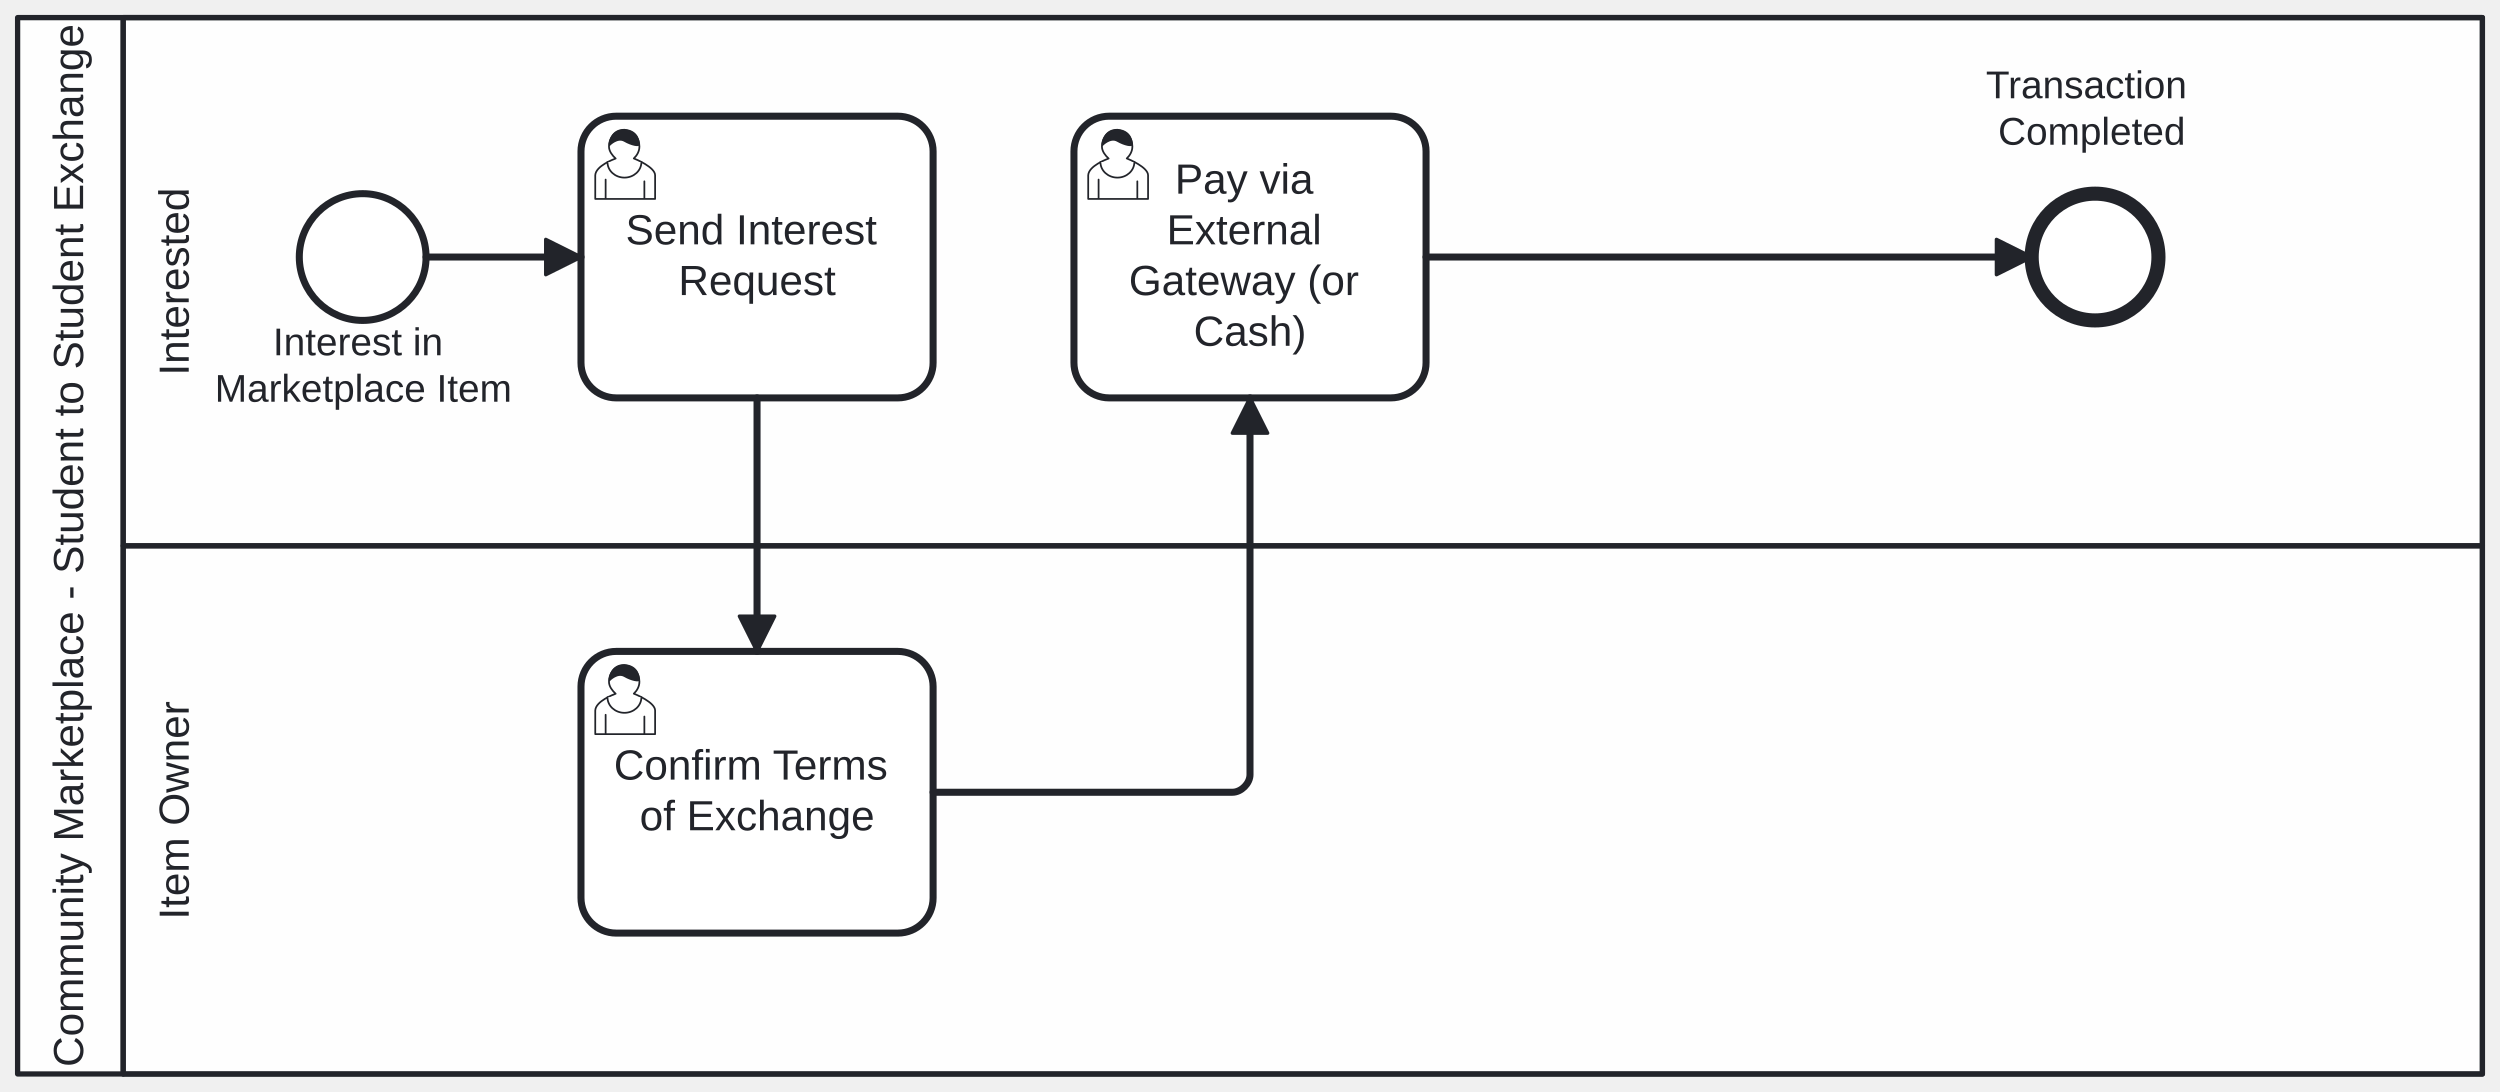
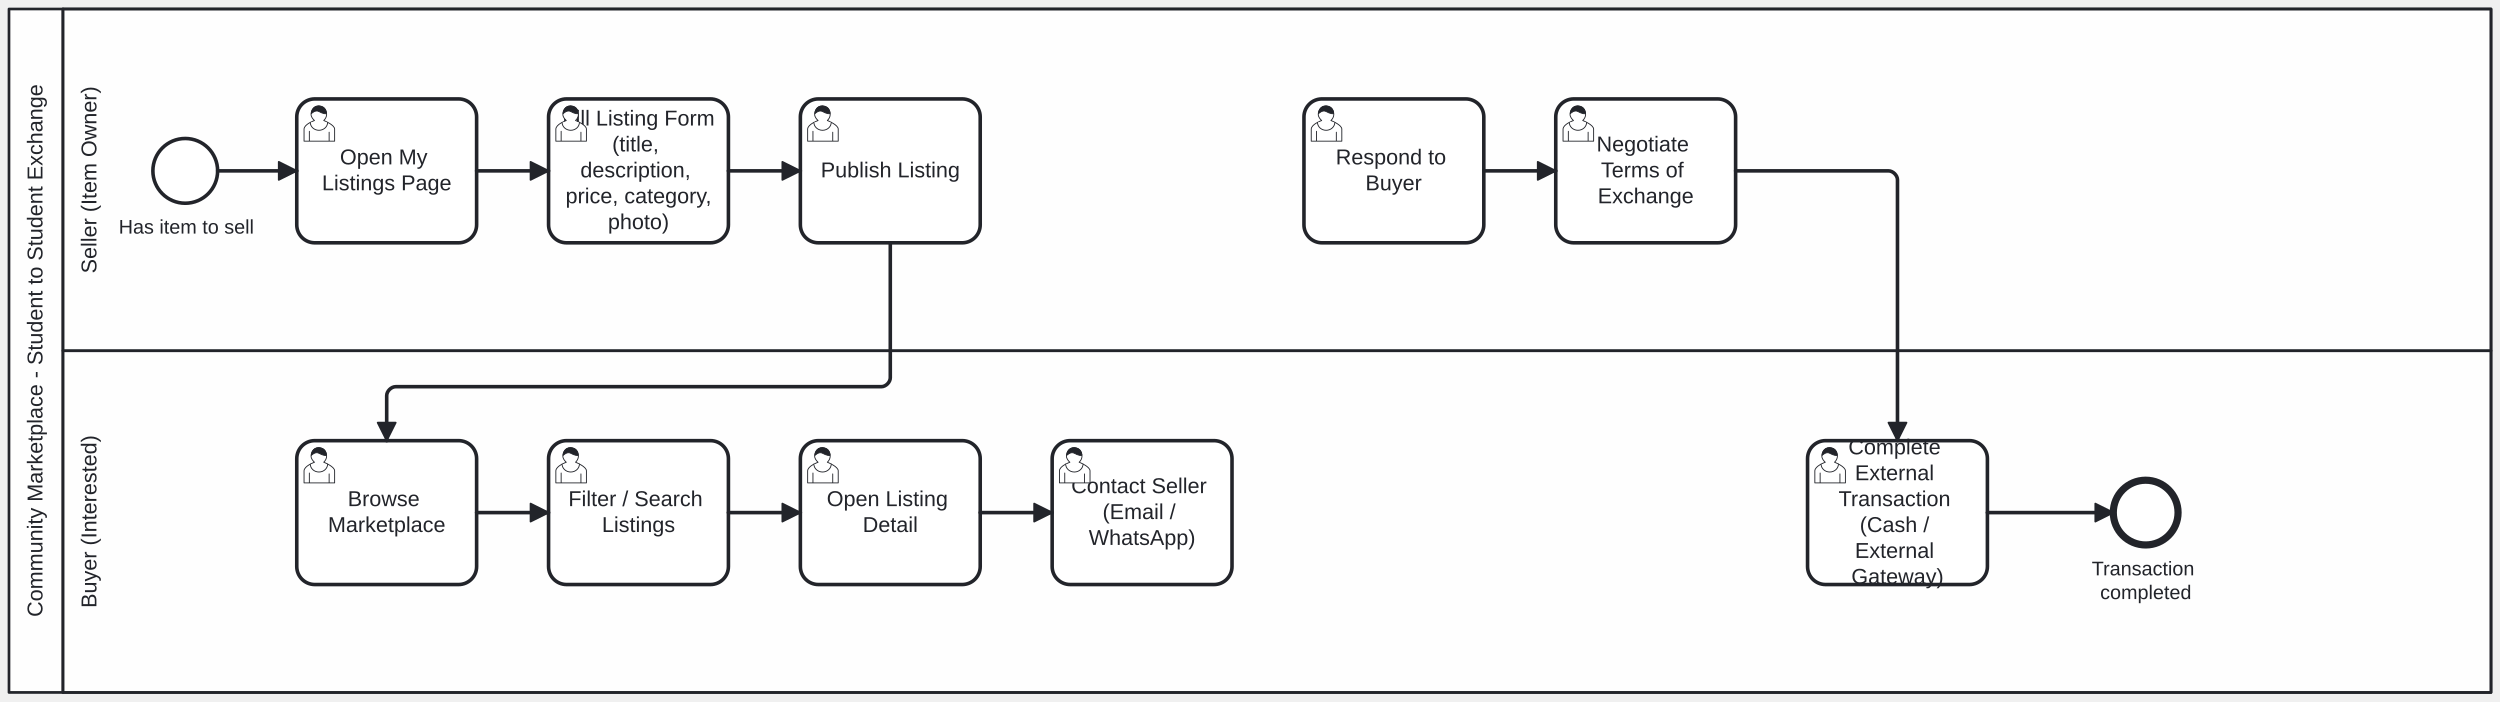
- <svg xmlns="http://www.w3.org/2000/svg" width="710" height="310" viewBox="115 75 710 310" version="1.1">
+ <svg xmlns="http://www.w3.org/2000/svg" width="1390" height="390" viewBox="115 75 1390 390" version="1.1">
  <defs>
-     <pattern id="djs-grid-pattern-224798" width="10" height="10" patternUnits="userSpaceOnUse">
+     <pattern id="djs-grid-pattern-618078" width="10" height="10" patternUnits="userSpaceOnUse">
      <circle cx="0.5" cy="0.5" r="0.5" style="fill: rgb(204, 204, 204);" />
    </pattern>
  </defs>
  <g class="djs-group">
    <g class="djs-element djs-shape" data-element-id="Participant_5" transform="matrix(1, 0, 0, 1, 120, 80)" style="display: block;">
      <g class="djs-visual">
-         <rect x="0" y="0" width="700" height="300" rx="0" ry="0" style="stroke-linecap: round; stroke-linejoin: round; stroke: rgb(34, 36, 42); stroke-width: 1.5px; fill: white; fill-opacity: 0.95;" />
-         <path style="fill: none; stroke-linecap: round; stroke-linejoin: round; stroke: rgb(34, 36, 42); stroke-width: 1.5px;" d="M30,0L30,300" />
-         <text style="font-family: Arial, sans-serif; font-size: 12px; font-weight: normal; fill: rgb(34, 36, 42);" lineHeight="1.2" class="djs-label" transform="matrix(-1.83697e-16, -1, 1, -1.83697e-16, 0, 300)">
-           <tspan x="2" y="18.6">Community Marketplace - Student to Student Exchange</tspan>
+         <rect x="0" y="0" width="1380" height="380" rx="0" ry="0" style="stroke-linecap: round; stroke-linejoin: round; stroke: rgb(34, 36, 42); stroke-width: 1.5px; fill: white; fill-opacity: 0.95;" />
+         <path style="fill: none; stroke-linecap: round; stroke-linejoin: round; stroke: rgb(34, 36, 42); stroke-width: 1.5px;" d="M30,0L30,380" />
+         <text style="font-family: Arial, sans-serif; font-size: 12px; font-weight: normal; fill: rgb(34, 36, 42);" lineHeight="1.2" class="djs-label" transform="matrix(-1.83697e-16, -1, 1, -1.83697e-16, 0, 380)">
+           <tspan x="42" y="18.6">Community Marketplace - Student to Student Exchange</tspan>
        </text>
      </g>
-       <rect style="fill: none; stroke-opacity: 0; stroke: white; stroke-width: 15px;" class="djs-hit djs-hit-no-move" x="0" y="0" width="700" height="300" />
-       <rect style="fill: none; stroke-opacity: 0; stroke: white; stroke-width: 15px;" class="djs-hit djs-hit-click-stroke" x="0" y="0" width="700" height="300" />
-       <rect style="fill: none; stroke-opacity: 0; stroke: white; stroke-width: 15px;" class="djs-hit djs-hit-all" x="0" y="0" width="30" height="300" />
-       <rect x="-5" y="-5" rx="4" width="710" height="310" style="fill: none;" class="djs-outline" />
+       <rect style="fill: none; stroke-opacity: 0; stroke: white; stroke-width: 15px;" class="djs-hit djs-hit-no-move" x="0" y="0" width="1380" height="380" />
+       <rect style="fill: none; stroke-opacity: 0; stroke: white; stroke-width: 15px;" class="djs-hit djs-hit-click-stroke" x="0" y="0" width="1380" height="380" />
+       <rect style="fill: none; stroke-opacity: 0; stroke: white; stroke-width: 15px;" class="djs-hit djs-hit-all" x="0" y="0" width="30" height="380" />
+       <rect x="-5" y="-5" rx="4" width="1390" height="390" style="fill: none;" class="djs-outline" />
    </g>
    <g class="djs-children">
      <g class="djs-group">
-         <g class="djs-element djs-shape" data-element-id="Lane_Seller" transform="matrix(1, 0, 0, 1, 150, 230)" style="display: block;">
-           <g class="djs-visual">
-             <rect x="0" y="0" width="670" height="150" rx="0" ry="0" style="stroke-linecap: round; stroke-linejoin: round; stroke: rgb(34, 36, 42); stroke-width: 1.5px; fill: white; fill-opacity: 0.25;" />
-             <text style="font-family: Arial, sans-serif; font-size: 12px; font-weight: normal; fill: rgb(34, 36, 42);" lineHeight="1.2" class="djs-label" transform="matrix(-1.83697e-16, -1, 1, -1.83697e-16, 0, 150)">
-               <tspan x="43.833" y="18.6">Item Owner</tspan>
-             </text>
-           </g>
-           <rect style="fill: none; stroke-opacity: 0; stroke: white; stroke-width: 15px;" class="djs-hit djs-hit-no-move" x="0" y="0" width="670" height="150" />
-           <rect style="fill: none; stroke-opacity: 0; stroke: white; stroke-width: 15px;" class="djs-hit djs-hit-click-stroke" x="0" y="0" width="670" height="150" />
-           <rect style="fill: none; stroke-opacity: 0; stroke: white; stroke-width: 15px;" class="djs-hit djs-hit-all" x="0" y="0" width="30" height="150" />
-           <rect x="-5" y="-5" rx="4" width="680" height="160" style="fill: none;" class="djs-outline" />
-         </g>
-       </g>
-       <g class="djs-group">
-         <g class="djs-element djs-shape" data-element-id="Lane_Buyer" transform="matrix(1, 0, 0, 1, 150, 80)" style="display: block;">
-           <g class="djs-visual">
-             <rect x="0" y="0" width="670" height="150" rx="0" ry="0" style="stroke-linecap: round; stroke-linejoin: round; stroke: rgb(34, 36, 42); stroke-width: 1.5px; fill: white; fill-opacity: 0.25;" />
-             <text style="font-family: Arial, sans-serif; font-size: 12px; font-weight: normal; fill: rgb(34, 36, 42);" lineHeight="1.2" class="djs-label" transform="matrix(-1.83697e-16, -1, 1, -1.83697e-16, 0, 150)">
-               <tspan x="48.333" y="18.6">Interested</tspan>
-             </text>
-           </g>
-           <rect style="fill: none; stroke-opacity: 0; stroke: white; stroke-width: 15px;" class="djs-hit djs-hit-no-move" x="0" y="0" width="670" height="150" />
-           <rect style="fill: none; stroke-opacity: 0; stroke: white; stroke-width: 15px;" class="djs-hit djs-hit-click-stroke" x="0" y="0" width="670" height="150" />
-           <rect style="fill: none; stroke-opacity: 0; stroke: white; stroke-width: 15px;" class="djs-hit djs-hit-all" x="0" y="0" width="30" height="150" />
-           <rect x="-5" y="-5" rx="4" width="680" height="160" style="fill: none;" class="djs-outline" />
-         </g>
-       </g>
-       <g class="djs-group">
-         <g class="djs-element djs-shape" data-element-id="Start_Marketplace" transform="matrix(1, 0, 0, 1, 200, 130)" style="display: block;">
+         <g class="djs-element djs-shape" data-element-id="Lane_Buyer" transform="matrix(1, 0, 0, 1, 150, 270)" style="display: block;">
+           <g class="djs-visual">
+             <rect x="0" y="0" width="1350" height="190" rx="0" ry="0" style="stroke-linecap: round; stroke-linejoin: round; stroke: rgb(34, 36, 42); stroke-width: 1.5px; fill: white; fill-opacity: 0.25;" />
+             <text style="font-family: Arial, sans-serif; font-size: 12px; font-weight: normal; fill: rgb(34, 36, 42);" lineHeight="1.2" class="djs-label" transform="matrix(-1.83697e-16, -1, 1, -1.83697e-16, 0, 190)">
+               <tspan x="47" y="18.6">Buyer (Interested)</tspan>
+             </text>
+           </g>
+           <rect style="fill: none; stroke-opacity: 0; stroke: white; stroke-width: 15px;" class="djs-hit djs-hit-no-move" x="0" y="0" width="1350" height="190" />
+           <rect style="fill: none; stroke-opacity: 0; stroke: white; stroke-width: 15px;" class="djs-hit djs-hit-click-stroke" x="0" y="0" width="1350" height="190" />
+           <rect style="fill: none; stroke-opacity: 0; stroke: white; stroke-width: 15px;" class="djs-hit djs-hit-all" x="0" y="0" width="30" height="190" />
+           <rect x="-5" y="-5" rx="4" width="1360" height="200" style="fill: none;" class="djs-outline" />
+         </g>
+       </g>
+       <g class="djs-group">
+         <g class="djs-element djs-shape" data-element-id="Lane_Seller" transform="matrix(1, 0, 0, 1, 150, 80)" style="display: block;">
+           <g class="djs-visual">
+             <rect x="0" y="0" width="1350" height="190" rx="0" ry="0" style="stroke-linecap: round; stroke-linejoin: round; stroke: rgb(34, 36, 42); stroke-width: 1.5px; fill: white; fill-opacity: 0.25;" />
+             <text style="font-family: Arial, sans-serif; font-size: 12px; font-weight: normal; fill: rgb(34, 36, 42);" lineHeight="1.2" class="djs-label" transform="matrix(-1.83697e-16, -1, 1, -1.83697e-16, 0, 190)">
+               <tspan x="43" y="18.6">Seller (Item Owner)</tspan>
+             </text>
+           </g>
+           <rect style="fill: none; stroke-opacity: 0; stroke: white; stroke-width: 15px;" class="djs-hit djs-hit-no-move" x="0" y="0" width="1350" height="190" />
+           <rect style="fill: none; stroke-opacity: 0; stroke: white; stroke-width: 15px;" class="djs-hit djs-hit-click-stroke" x="0" y="0" width="1350" height="190" />
+           <rect style="fill: none; stroke-opacity: 0; stroke: white; stroke-width: 15px;" class="djs-hit djs-hit-all" x="0" y="0" width="30" height="190" />
+           <rect x="-5" y="-5" rx="4" width="1360" height="200" style="fill: none;" class="djs-outline" />
+         </g>
+       </g>
+       <g class="djs-group">
+         <g class="djs-element djs-shape" data-element-id="StartEvent_HasItem" transform="matrix(1, 0, 0, 1, 200, 152)" style="display: block;">
          <g class="djs-visual">
            <circle cx="18" cy="18" r="18" style="stroke-linecap: round; stroke-linejoin: round; stroke: rgb(34, 36, 42); stroke-width: 2px; fill: white; fill-opacity: 0.95;" />
          </g>
          <rect style="fill: none; stroke-opacity: 0; stroke: white; stroke-width: 15px;" class="djs-hit djs-hit-all" x="0" y="0" width="36" height="36" />
          <circle cx="18" cy="18" r="23" style="fill: none;" class="djs-outline" />
        </g>
      </g>
      <g class="djs-group">
-         <g class="djs-element djs-shape" data-element-id="Start_Marketplace_label" transform="matrix(1, 0, 0, 1, 176, 166)" style="display: block;">
+         <g class="djs-element djs-shape" data-element-id="StartEvent_HasItem_label" transform="matrix(1, 0, 0, 1, 181, 195)" style="display: block;">
          <g class="djs-visual">
            <text style="font-family: Arial, sans-serif; font-size: 11px; font-weight: normal; fill: rgb(34, 36, 42);" lineHeight="1.2" class="djs-label">
-               <tspan x="16.508" y="9.9">Interest in </tspan>
-               <tspan x="0" y="23.1">Marketplace Item</tspan>
-             </text>
-           </g>
-           <rect style="fill: none; stroke-opacity: 0; stroke: white; stroke-width: 15px;" class="djs-hit djs-hit-all" x="0" y="0" width="85" height="27" />
-           <rect x="-5" y="-5" rx="4" width="95" height="37" style="fill: none;" class="djs-outline" />
-         </g>
-       </g>
-       <g class="djs-group">
-         <g class="djs-element djs-shape" data-element-id="Task_InitiateContact" transform="matrix(1, 0, 0, 1, 280, 108)" style="display: block;">
-           <g class="djs-visual">
-             <rect x="0" y="0" width="100" height="80" rx="10" ry="10" style="stroke-linecap: round; stroke-linejoin: round; stroke: rgb(34, 36, 42); stroke-width: 2px; fill: white; fill-opacity: 0.95;" />
-             <text style="font-family: Arial, sans-serif; font-size: 12px; font-weight: normal; fill: rgb(34, 36, 42);" lineHeight="1.2" class="djs-label">
-               <tspan x="12.667" y="36.4">Send Interest </tspan>
-               <tspan x="27.667" y="50.8">Request</tspan>
-             </text>
-             <path style="fill: white; stroke-linecap: round; stroke-linejoin: round; stroke: rgb(34, 36, 42); stroke-width: 0.5px;" d="m 15,12 c 0.909,-0.845 1.594,-2.049 1.594,-3.385 0,-2.554 -1.805,-4.622 -4.357,-4.622 -2.552,0 -4.288,2.068 -4.288,4.622 0,1.348 0.974,2.562 1.896,3.405 -0.529,0.187 -5.669,2.097 -5.794,4.756 v 6.718 h 17 v -6.718 c 0,-2.298 -5.528,-4.595 -6.051,-4.776 zm -8,6 l 0,5.5 m 11,0 l 0,-5" />
-             <path style="fill: white; stroke-linecap: round; stroke-linejoin: round; stroke: rgb(34, 36, 42); stroke-width: 0.5px;" d="m 15,12 m 2.162,1.009 c 0,2.447 -2.158,4.431 -4.821,4.431 -2.665,0 -4.822,-1.981 -4.822,-4.431 " />
-             <path style="fill: rgb(34, 36, 42); stroke-linecap: round; stroke-linejoin: round; stroke: rgb(34, 36, 42); stroke-width: 0.5px;" d="m 15,12 m -6.9,-3.80 c 0,0 2.251,-2.358 4.274,-1.177 2.024,1.181 4.221,1.537 4.124,0.965 -0.098,-0.57 -0.117,-3.791 -4.191,-4.136 -3.575,0.001 -4.208,3.367 -4.207,4.348 z" />
-           </g>
-           <rect style="fill: none; stroke-opacity: 0; stroke: white; stroke-width: 15px;" class="djs-hit djs-hit-all" x="0" y="0" width="100" height="80" />
-           <rect x="-5" y="-5" rx="14" width="110" height="90" style="fill: none;" class="djs-outline" />
-         </g>
-       </g>
-       <g class="djs-group">
-         <g class="djs-element djs-shape" data-element-id="Task_NegotiateTerms" transform="matrix(1, 0, 0, 1, 280, 260)" style="display: block;">
-           <g class="djs-visual">
-             <rect x="0" y="0" width="100" height="80" rx="10" ry="10" style="stroke-linecap: round; stroke-linejoin: round; stroke: rgb(34, 36, 42); stroke-width: 2px; fill: white; fill-opacity: 0.95;" />
-             <text style="font-family: Arial, sans-serif; font-size: 12px; font-weight: normal; fill: rgb(34, 36, 42);" lineHeight="1.2" class="djs-label">
-               <tspan x="9.333" y="36.4">Confirm Terms </tspan>
-               <tspan x="16.667" y="50.8">of Exchange</tspan>
-             </text>
-             <path style="fill: white; stroke-linecap: round; stroke-linejoin: round; stroke: rgb(34, 36, 42); stroke-width: 0.5px;" d="m 15,12 c 0.909,-0.845 1.594,-2.049 1.594,-3.385 0,-2.554 -1.805,-4.622 -4.357,-4.622 -2.552,0 -4.288,2.068 -4.288,4.622 0,1.348 0.974,2.562 1.896,3.405 -0.529,0.187 -5.669,2.097 -5.794,4.756 v 6.718 h 17 v -6.718 c 0,-2.298 -5.528,-4.595 -6.051,-4.776 zm -8,6 l 0,5.5 m 11,0 l 0,-5" />
-             <path style="fill: white; stroke-linecap: round; stroke-linejoin: round; stroke: rgb(34, 36, 42); stroke-width: 0.5px;" d="m 15,12 m 2.162,1.009 c 0,2.447 -2.158,4.431 -4.821,4.431 -2.665,0 -4.822,-1.981 -4.822,-4.431 " />
-             <path style="fill: rgb(34, 36, 42); stroke-linecap: round; stroke-linejoin: round; stroke: rgb(34, 36, 42); stroke-width: 0.5px;" d="m 15,12 m -6.9,-3.80 c 0,0 2.251,-2.358 4.274,-1.177 2.024,1.181 4.221,1.537 4.124,0.965 -0.098,-0.57 -0.117,-3.791 -4.191,-4.136 -3.575,0.001 -4.208,3.367 -4.207,4.348 z" />
-           </g>
-           <rect style="fill: none; stroke-opacity: 0; stroke: white; stroke-width: 15px;" class="djs-hit djs-hit-all" x="0" y="0" width="100" height="80" />
-           <rect x="-5" y="-5" rx="14" width="110" height="90" style="fill: none;" class="djs-outline" />
-         </g>
-       </g>
-       <g class="djs-group">
-         <g class="djs-element djs-shape" data-element-id="Task_PerformPayment" transform="matrix(1, 0, 0, 1, 420, 108)" style="display: block;">
-           <g class="djs-visual">
-             <rect x="0" y="0" width="100" height="80" rx="10" ry="10" style="stroke-linecap: round; stroke-linejoin: round; stroke: rgb(34, 36, 42); stroke-width: 2px; fill: white; fill-opacity: 0.95;" />
-             <text style="font-family: Arial, sans-serif; font-size: 12px; font-weight: normal; fill: rgb(34, 36, 42);" lineHeight="1.2" class="djs-label">
-               <tspan x="28.667" y="22">Pay via </tspan>
-               <tspan x="26.333" y="36.4">External </tspan>
-               <tspan x="15.583" y="50.8">Gateway (or </tspan>
-               <tspan x="34" y="65.2">Cash)</tspan>
-             </text>
-             <path style="fill: white; stroke-linecap: round; stroke-linejoin: round; stroke: rgb(34, 36, 42); stroke-width: 0.5px;" d="m 15,12 c 0.909,-0.845 1.594,-2.049 1.594,-3.385 0,-2.554 -1.805,-4.622 -4.357,-4.622 -2.552,0 -4.288,2.068 -4.288,4.622 0,1.348 0.974,2.562 1.896,3.405 -0.529,0.187 -5.669,2.097 -5.794,4.756 v 6.718 h 17 v -6.718 c 0,-2.298 -5.528,-4.595 -6.051,-4.776 zm -8,6 l 0,5.5 m 11,0 l 0,-5" />
-             <path style="fill: white; stroke-linecap: round; stroke-linejoin: round; stroke: rgb(34, 36, 42); stroke-width: 0.5px;" d="m 15,12 m 2.162,1.009 c 0,2.447 -2.158,4.431 -4.821,4.431 -2.665,0 -4.822,-1.981 -4.822,-4.431 " />
-             <path style="fill: rgb(34, 36, 42); stroke-linecap: round; stroke-linejoin: round; stroke: rgb(34, 36, 42); stroke-width: 0.5px;" d="m 15,12 m -6.9,-3.80 c 0,0 2.251,-2.358 4.274,-1.177 2.024,1.181 4.221,1.537 4.124,0.965 -0.098,-0.57 -0.117,-3.791 -4.191,-4.136 -3.575,0.001 -4.208,3.367 -4.207,4.348 z" />
-           </g>
-           <rect style="fill: none; stroke-opacity: 0; stroke: white; stroke-width: 15px;" class="djs-hit djs-hit-all" x="0" y="0" width="100" height="80" />
-           <rect x="-5" y="-5" rx="14" width="110" height="90" style="fill: none;" class="djs-outline" />
-         </g>
-       </g>
-       <g class="djs-group">
-         <g class="djs-element djs-shape" data-element-id="End_Success" transform="matrix(1, 0, 0, 1, 692, 130)" style="display: block;">
+               <tspan x="0" y="9.9">Has item to sell</tspan>
+             </text>
+           </g>
+           <rect style="fill: none; stroke-opacity: 0; stroke: white; stroke-width: 15px;" class="djs-hit djs-hit-all" x="0" y="0" width="76" height="14" />
+           <rect x="-5" y="-5" rx="4" width="86" height="24" style="fill: none;" class="djs-outline" />
+         </g>
+       </g>
+       <g class="djs-group">
+         <g class="djs-element djs-shape" data-element-id="Task_OpenMyListings" transform="matrix(1, 0, 0, 1, 280, 130)" style="display: block;">
+           <g class="djs-visual">
+             <rect x="0" y="0" width="100" height="80" rx="10" ry="10" style="stroke-linecap: round; stroke-linejoin: round; stroke: rgb(34, 36, 42); stroke-width: 2px; fill: white; fill-opacity: 0.95;" />
+             <text style="font-family: Arial, sans-serif; font-size: 12px; font-weight: normal; fill: rgb(34, 36, 42);" lineHeight="1.2" class="djs-label">
+               <tspan x="24" y="36.4">Open My </tspan>
+               <tspan x="14" y="50.8">Listings Page</tspan>
+             </text>
+             <path style="fill: white; stroke-linecap: round; stroke-linejoin: round; stroke: rgb(34, 36, 42); stroke-width: 0.5px;" d="m 15,12 c 0.909,-0.845 1.594,-2.049 1.594,-3.385 0,-2.554 -1.805,-4.622 -4.357,-4.622 -2.552,0 -4.288,2.068 -4.288,4.622 0,1.348 0.974,2.562 1.896,3.405 -0.529,0.187 -5.669,2.097 -5.794,4.756 v 6.718 h 17 v -6.718 c 0,-2.298 -5.528,-4.595 -6.051,-4.776 zm -8,6 l 0,5.5 m 11,0 l 0,-5" />
+             <path style="fill: white; stroke-linecap: round; stroke-linejoin: round; stroke: rgb(34, 36, 42); stroke-width: 0.5px;" d="m 15,12 m 2.162,1.009 c 0,2.447 -2.158,4.431 -4.821,4.431 -2.665,0 -4.822,-1.981 -4.822,-4.431 " />
+             <path style="fill: rgb(34, 36, 42); stroke-linecap: round; stroke-linejoin: round; stroke: rgb(34, 36, 42); stroke-width: 0.5px;" d="m 15,12 m -6.9,-3.80 c 0,0 2.251,-2.358 4.274,-1.177 2.024,1.181 4.221,1.537 4.124,0.965 -0.098,-0.57 -0.117,-3.791 -4.191,-4.136 -3.575,0.001 -4.208,3.367 -4.207,4.348 z" />
+           </g>
+           <rect style="fill: none; stroke-opacity: 0; stroke: white; stroke-width: 15px;" class="djs-hit djs-hit-all" x="0" y="0" width="100" height="80" />
+           <rect x="-5" y="-5" rx="14" width="110" height="90" style="fill: none;" class="djs-outline" />
+         </g>
+       </g>
+       <g class="djs-group">
+         <g class="djs-element djs-shape" data-element-id="Task_FillListingForm" transform="matrix(1, 0, 0, 1, 420, 130)" style="display: block;">
+           <g class="djs-visual">
+             <rect x="0" y="0" width="100" height="80" rx="10" ry="10" style="stroke-linecap: round; stroke-linejoin: round; stroke: rgb(34, 36, 42); stroke-width: 2px; fill: white; fill-opacity: 0.95;" />
+             <text style="font-family: Arial, sans-serif; font-size: 12px; font-weight: normal; fill: rgb(34, 36, 42);" lineHeight="1.2" class="djs-label">
+               <tspan x="7.667" y="14.8">Fill Listing Form</tspan>
+               <tspan x="35.333" y="29.2">(title, </tspan>
+               <tspan x="17.667" y="43.6">description, </tspan>
+               <tspan x="9.442" y="58">price, category,</tspan>
+               <tspan x="33" y="72.4">photo)</tspan>
+             </text>
+             <path style="fill: white; stroke-linecap: round; stroke-linejoin: round; stroke: rgb(34, 36, 42); stroke-width: 0.5px;" d="m 15,12 c 0.909,-0.845 1.594,-2.049 1.594,-3.385 0,-2.554 -1.805,-4.622 -4.357,-4.622 -2.552,0 -4.288,2.068 -4.288,4.622 0,1.348 0.974,2.562 1.896,3.405 -0.529,0.187 -5.669,2.097 -5.794,4.756 v 6.718 h 17 v -6.718 c 0,-2.298 -5.528,-4.595 -6.051,-4.776 zm -8,6 l 0,5.5 m 11,0 l 0,-5" />
+             <path style="fill: white; stroke-linecap: round; stroke-linejoin: round; stroke: rgb(34, 36, 42); stroke-width: 0.5px;" d="m 15,12 m 2.162,1.009 c 0,2.447 -2.158,4.431 -4.821,4.431 -2.665,0 -4.822,-1.981 -4.822,-4.431 " />
+             <path style="fill: rgb(34, 36, 42); stroke-linecap: round; stroke-linejoin: round; stroke: rgb(34, 36, 42); stroke-width: 0.5px;" d="m 15,12 m -6.9,-3.80 c 0,0 2.251,-2.358 4.274,-1.177 2.024,1.181 4.221,1.537 4.124,0.965 -0.098,-0.57 -0.117,-3.791 -4.191,-4.136 -3.575,0.001 -4.208,3.367 -4.207,4.348 z" />
+           </g>
+           <rect style="fill: none; stroke-opacity: 0; stroke: white; stroke-width: 15px;" class="djs-hit djs-hit-all" x="0" y="0" width="100" height="80" />
+           <rect x="-5" y="-5" rx="14" width="110" height="90" style="fill: none;" class="djs-outline" />
+         </g>
+       </g>
+       <g class="djs-group">
+         <g class="djs-element djs-shape" data-element-id="Task_PublishListing" transform="matrix(1, 0, 0, 1, 560, 130)" style="display: block;">
+           <g class="djs-visual">
+             <rect x="0" y="0" width="100" height="80" rx="10" ry="10" style="stroke-linecap: round; stroke-linejoin: round; stroke: rgb(34, 36, 42); stroke-width: 2px; fill: white; fill-opacity: 0.95;" />
+             <text style="font-family: Arial, sans-serif; font-size: 12px; font-weight: normal; fill: rgb(34, 36, 42);" lineHeight="1.2" class="djs-label">
+               <tspan x="11.333" y="43.6">Publish Listing</tspan>
+             </text>
+             <path style="fill: white; stroke-linecap: round; stroke-linejoin: round; stroke: rgb(34, 36, 42); stroke-width: 0.5px;" d="m 15,12 c 0.909,-0.845 1.594,-2.049 1.594,-3.385 0,-2.554 -1.805,-4.622 -4.357,-4.622 -2.552,0 -4.288,2.068 -4.288,4.622 0,1.348 0.974,2.562 1.896,3.405 -0.529,0.187 -5.669,2.097 -5.794,4.756 v 6.718 h 17 v -6.718 c 0,-2.298 -5.528,-4.595 -6.051,-4.776 zm -8,6 l 0,5.5 m 11,0 l 0,-5" />
+             <path style="fill: white; stroke-linecap: round; stroke-linejoin: round; stroke: rgb(34, 36, 42); stroke-width: 0.5px;" d="m 15,12 m 2.162,1.009 c 0,2.447 -2.158,4.431 -4.821,4.431 -2.665,0 -4.822,-1.981 -4.822,-4.431 " />
+             <path style="fill: rgb(34, 36, 42); stroke-linecap: round; stroke-linejoin: round; stroke: rgb(34, 36, 42); stroke-width: 0.5px;" d="m 15,12 m -6.9,-3.80 c 0,0 2.251,-2.358 4.274,-1.177 2.024,1.181 4.221,1.537 4.124,0.965 -0.098,-0.57 -0.117,-3.791 -4.191,-4.136 -3.575,0.001 -4.208,3.367 -4.207,4.348 z" />
+           </g>
+           <rect style="fill: none; stroke-opacity: 0; stroke: white; stroke-width: 15px;" class="djs-hit djs-hit-all" x="0" y="0" width="100" height="80" />
+           <rect x="-5" y="-5" rx="14" width="110" height="90" style="fill: none;" class="djs-outline" />
+         </g>
+       </g>
+       <g class="djs-group">
+         <g class="djs-element djs-shape" data-element-id="Task_BrowseMarketplace" transform="matrix(1, 0, 0, 1, 280, 320)" style="display: block;">
+           <g class="djs-visual">
+             <rect x="0" y="0" width="100" height="80" rx="10" ry="10" style="stroke-linecap: round; stroke-linejoin: round; stroke: rgb(34, 36, 42); stroke-width: 2px; fill: white; fill-opacity: 0.95;" />
+             <text style="font-family: Arial, sans-serif; font-size: 12px; font-weight: normal; fill: rgb(34, 36, 42);" lineHeight="1.2" class="djs-label">
+               <tspan x="28.333" y="36.4">Browse </tspan>
+               <tspan x="17.333" y="50.8">Marketplace</tspan>
+             </text>
+             <path style="fill: white; stroke-linecap: round; stroke-linejoin: round; stroke: rgb(34, 36, 42); stroke-width: 0.5px;" d="m 15,12 c 0.909,-0.845 1.594,-2.049 1.594,-3.385 0,-2.554 -1.805,-4.622 -4.357,-4.622 -2.552,0 -4.288,2.068 -4.288,4.622 0,1.348 0.974,2.562 1.896,3.405 -0.529,0.187 -5.669,2.097 -5.794,4.756 v 6.718 h 17 v -6.718 c 0,-2.298 -5.528,-4.595 -6.051,-4.776 zm -8,6 l 0,5.5 m 11,0 l 0,-5" />
+             <path style="fill: white; stroke-linecap: round; stroke-linejoin: round; stroke: rgb(34, 36, 42); stroke-width: 0.5px;" d="m 15,12 m 2.162,1.009 c 0,2.447 -2.158,4.431 -4.821,4.431 -2.665,0 -4.822,-1.981 -4.822,-4.431 " />
+             <path style="fill: rgb(34, 36, 42); stroke-linecap: round; stroke-linejoin: round; stroke: rgb(34, 36, 42); stroke-width: 0.5px;" d="m 15,12 m -6.9,-3.80 c 0,0 2.251,-2.358 4.274,-1.177 2.024,1.181 4.221,1.537 4.124,0.965 -0.098,-0.57 -0.117,-3.791 -4.191,-4.136 -3.575,0.001 -4.208,3.367 -4.207,4.348 z" />
+           </g>
+           <rect style="fill: none; stroke-opacity: 0; stroke: white; stroke-width: 15px;" class="djs-hit djs-hit-all" x="0" y="0" width="100" height="80" />
+           <rect x="-5" y="-5" rx="14" width="110" height="90" style="fill: none;" class="djs-outline" />
+         </g>
+       </g>
+       <g class="djs-group">
+         <g class="djs-element djs-shape" data-element-id="Task_FilterListings" transform="matrix(1, 0, 0, 1, 420, 320)" style="display: block;">
+           <g class="djs-visual">
+             <rect x="0" y="0" width="100" height="80" rx="10" ry="10" style="stroke-linecap: round; stroke-linejoin: round; stroke: rgb(34, 36, 42); stroke-width: 2px; fill: white; fill-opacity: 0.95;" />
+             <text style="font-family: Arial, sans-serif; font-size: 12px; font-weight: normal; fill: rgb(34, 36, 42);" lineHeight="1.2" class="djs-label">
+               <tspan x="11" y="36.4">Filter / Search </tspan>
+               <tspan x="29.667" y="50.8">Listings</tspan>
+             </text>
+             <path style="fill: white; stroke-linecap: round; stroke-linejoin: round; stroke: rgb(34, 36, 42); stroke-width: 0.5px;" d="m 15,12 c 0.909,-0.845 1.594,-2.049 1.594,-3.385 0,-2.554 -1.805,-4.622 -4.357,-4.622 -2.552,0 -4.288,2.068 -4.288,4.622 0,1.348 0.974,2.562 1.896,3.405 -0.529,0.187 -5.669,2.097 -5.794,4.756 v 6.718 h 17 v -6.718 c 0,-2.298 -5.528,-4.595 -6.051,-4.776 zm -8,6 l 0,5.5 m 11,0 l 0,-5" />
+             <path style="fill: white; stroke-linecap: round; stroke-linejoin: round; stroke: rgb(34, 36, 42); stroke-width: 0.5px;" d="m 15,12 m 2.162,1.009 c 0,2.447 -2.158,4.431 -4.821,4.431 -2.665,0 -4.822,-1.981 -4.822,-4.431 " />
+             <path style="fill: rgb(34, 36, 42); stroke-linecap: round; stroke-linejoin: round; stroke: rgb(34, 36, 42); stroke-width: 0.5px;" d="m 15,12 m -6.9,-3.80 c 0,0 2.251,-2.358 4.274,-1.177 2.024,1.181 4.221,1.537 4.124,0.965 -0.098,-0.57 -0.117,-3.791 -4.191,-4.136 -3.575,0.001 -4.208,3.367 -4.207,4.348 z" />
+           </g>
+           <rect style="fill: none; stroke-opacity: 0; stroke: white; stroke-width: 15px;" class="djs-hit djs-hit-all" x="0" y="0" width="100" height="80" />
+           <rect x="-5" y="-5" rx="14" width="110" height="90" style="fill: none;" class="djs-outline" />
+         </g>
+       </g>
+       <g class="djs-group">
+         <g class="djs-element djs-shape" data-element-id="Task_OpenListingDetail" transform="matrix(1, 0, 0, 1, 560, 320)" style="display: block;">
+           <g class="djs-visual">
+             <rect x="0" y="0" width="100" height="80" rx="10" ry="10" style="stroke-linecap: round; stroke-linejoin: round; stroke: rgb(34, 36, 42); stroke-width: 2px; fill: white; fill-opacity: 0.95;" />
+             <text style="font-family: Arial, sans-serif; font-size: 12px; font-weight: normal; fill: rgb(34, 36, 42);" lineHeight="1.2" class="djs-label">
+               <tspan x="14.667" y="36.4">Open Listing </tspan>
+               <tspan x="34.667" y="50.8">Detail</tspan>
+             </text>
+             <path style="fill: white; stroke-linecap: round; stroke-linejoin: round; stroke: rgb(34, 36, 42); stroke-width: 0.5px;" d="m 15,12 c 0.909,-0.845 1.594,-2.049 1.594,-3.385 0,-2.554 -1.805,-4.622 -4.357,-4.622 -2.552,0 -4.288,2.068 -4.288,4.622 0,1.348 0.974,2.562 1.896,3.405 -0.529,0.187 -5.669,2.097 -5.794,4.756 v 6.718 h 17 v -6.718 c 0,-2.298 -5.528,-4.595 -6.051,-4.776 zm -8,6 l 0,5.5 m 11,0 l 0,-5" />
+             <path style="fill: white; stroke-linecap: round; stroke-linejoin: round; stroke: rgb(34, 36, 42); stroke-width: 0.5px;" d="m 15,12 m 2.162,1.009 c 0,2.447 -2.158,4.431 -4.821,4.431 -2.665,0 -4.822,-1.981 -4.822,-4.431 " />
+             <path style="fill: rgb(34, 36, 42); stroke-linecap: round; stroke-linejoin: round; stroke: rgb(34, 36, 42); stroke-width: 0.5px;" d="m 15,12 m -6.9,-3.80 c 0,0 2.251,-2.358 4.274,-1.177 2.024,1.181 4.221,1.537 4.124,0.965 -0.098,-0.57 -0.117,-3.791 -4.191,-4.136 -3.575,0.001 -4.208,3.367 -4.207,4.348 z" />
+           </g>
+           <rect style="fill: none; stroke-opacity: 0; stroke: white; stroke-width: 15px;" class="djs-hit djs-hit-all" x="0" y="0" width="100" height="80" />
+           <rect x="-5" y="-5" rx="14" width="110" height="90" style="fill: none;" class="djs-outline" />
+         </g>
+       </g>
+       <g class="djs-group">
+         <g class="djs-element djs-shape" data-element-id="Task_ContactSeller" transform="matrix(1, 0, 0, 1, 700, 320)" style="display: block;">
+           <g class="djs-visual">
+             <rect x="0" y="0" width="100" height="80" rx="10" ry="10" style="stroke-linecap: round; stroke-linejoin: round; stroke: rgb(34, 36, 42); stroke-width: 2px; fill: white; fill-opacity: 0.95;" />
+             <text style="font-family: Arial, sans-serif; font-size: 12px; font-weight: normal; fill: rgb(34, 36, 42);" lineHeight="1.2" class="djs-label">
+               <tspan x="10.583" y="29.2">Contact Seller </tspan>
+               <tspan x="27.992" y="43.6">(Email / </tspan>
+               <tspan x="20.333" y="58">WhatsApp)</tspan>
+             </text>
+             <path style="fill: white; stroke-linecap: round; stroke-linejoin: round; stroke: rgb(34, 36, 42); stroke-width: 0.5px;" d="m 15,12 c 0.909,-0.845 1.594,-2.049 1.594,-3.385 0,-2.554 -1.805,-4.622 -4.357,-4.622 -2.552,0 -4.288,2.068 -4.288,4.622 0,1.348 0.974,2.562 1.896,3.405 -0.529,0.187 -5.669,2.097 -5.794,4.756 v 6.718 h 17 v -6.718 c 0,-2.298 -5.528,-4.595 -6.051,-4.776 zm -8,6 l 0,5.5 m 11,0 l 0,-5" />
+             <path style="fill: white; stroke-linecap: round; stroke-linejoin: round; stroke: rgb(34, 36, 42); stroke-width: 0.5px;" d="m 15,12 m 2.162,1.009 c 0,2.447 -2.158,4.431 -4.821,4.431 -2.665,0 -4.822,-1.981 -4.822,-4.431 " />
+             <path style="fill: rgb(34, 36, 42); stroke-linecap: round; stroke-linejoin: round; stroke: rgb(34, 36, 42); stroke-width: 0.5px;" d="m 15,12 m -6.9,-3.80 c 0,0 2.251,-2.358 4.274,-1.177 2.024,1.181 4.221,1.537 4.124,0.965 -0.098,-0.57 -0.117,-3.791 -4.191,-4.136 -3.575,0.001 -4.208,3.367 -4.207,4.348 z" />
+           </g>
+           <rect style="fill: none; stroke-opacity: 0; stroke: white; stroke-width: 15px;" class="djs-hit djs-hit-all" x="0" y="0" width="100" height="80" />
+           <rect x="-5" y="-5" rx="14" width="110" height="90" style="fill: none;" class="djs-outline" />
+         </g>
+       </g>
+       <g class="djs-group">
+         <g class="djs-element djs-shape" data-element-id="Task_RespondToBuyer" transform="matrix(1, 0, 0, 1, 840, 130)" style="display: block;">
+           <g class="djs-visual">
+             <rect x="0" y="0" width="100" height="80" rx="10" ry="10" style="stroke-linecap: round; stroke-linejoin: round; stroke: rgb(34, 36, 42); stroke-width: 2px; fill: white; fill-opacity: 0.95;" />
+             <text style="font-family: Arial, sans-serif; font-size: 12px; font-weight: normal; fill: rgb(34, 36, 42);" lineHeight="1.2" class="djs-label">
+               <tspan x="17.667" y="36.4">Respond to </tspan>
+               <tspan x="34.167" y="50.8">Buyer</tspan>
+             </text>
+             <path style="fill: white; stroke-linecap: round; stroke-linejoin: round; stroke: rgb(34, 36, 42); stroke-width: 0.5px;" d="m 15,12 c 0.909,-0.845 1.594,-2.049 1.594,-3.385 0,-2.554 -1.805,-4.622 -4.357,-4.622 -2.552,0 -4.288,2.068 -4.288,4.622 0,1.348 0.974,2.562 1.896,3.405 -0.529,0.187 -5.669,2.097 -5.794,4.756 v 6.718 h 17 v -6.718 c 0,-2.298 -5.528,-4.595 -6.051,-4.776 zm -8,6 l 0,5.5 m 11,0 l 0,-5" />
+             <path style="fill: white; stroke-linecap: round; stroke-linejoin: round; stroke: rgb(34, 36, 42); stroke-width: 0.5px;" d="m 15,12 m 2.162,1.009 c 0,2.447 -2.158,4.431 -4.821,4.431 -2.665,0 -4.822,-1.981 -4.822,-4.431 " />
+             <path style="fill: rgb(34, 36, 42); stroke-linecap: round; stroke-linejoin: round; stroke: rgb(34, 36, 42); stroke-width: 0.5px;" d="m 15,12 m -6.9,-3.80 c 0,0 2.251,-2.358 4.274,-1.177 2.024,1.181 4.221,1.537 4.124,0.965 -0.098,-0.57 -0.117,-3.791 -4.191,-4.136 -3.575,0.001 -4.208,3.367 -4.207,4.348 z" />
+           </g>
+           <rect style="fill: none; stroke-opacity: 0; stroke: white; stroke-width: 15px;" class="djs-hit djs-hit-all" x="0" y="0" width="100" height="80" />
+           <rect x="-5" y="-5" rx="14" width="110" height="90" style="fill: none;" class="djs-outline" />
+         </g>
+       </g>
+       <g class="djs-group">
+         <g class="djs-element djs-shape" data-element-id="Task_NegotiateTerms" transform="matrix(1, 0, 0, 1, 980, 130)" style="display: block;">
+           <g class="djs-visual">
+             <rect x="0" y="0" width="100" height="80" rx="10" ry="10" style="stroke-linecap: round; stroke-linejoin: round; stroke: rgb(34, 36, 42); stroke-width: 2px; fill: white; fill-opacity: 0.95;" />
+             <text style="font-family: Arial, sans-serif; font-size: 12px; font-weight: normal; fill: rgb(34, 36, 42);" lineHeight="1.2" class="djs-label">
+               <tspan x="22.667" y="29.2">Negotiate </tspan>
+               <tspan x="25.125" y="43.6">Terms of </tspan>
+               <tspan x="23.333" y="58">Exchange</tspan>
+             </text>
+             <path style="fill: white; stroke-linecap: round; stroke-linejoin: round; stroke: rgb(34, 36, 42); stroke-width: 0.5px;" d="m 15,12 c 0.909,-0.845 1.594,-2.049 1.594,-3.385 0,-2.554 -1.805,-4.622 -4.357,-4.622 -2.552,0 -4.288,2.068 -4.288,4.622 0,1.348 0.974,2.562 1.896,3.405 -0.529,0.187 -5.669,2.097 -5.794,4.756 v 6.718 h 17 v -6.718 c 0,-2.298 -5.528,-4.595 -6.051,-4.776 zm -8,6 l 0,5.5 m 11,0 l 0,-5" />
+             <path style="fill: white; stroke-linecap: round; stroke-linejoin: round; stroke: rgb(34, 36, 42); stroke-width: 0.5px;" d="m 15,12 m 2.162,1.009 c 0,2.447 -2.158,4.431 -4.821,4.431 -2.665,0 -4.822,-1.981 -4.822,-4.431 " />
+             <path style="fill: rgb(34, 36, 42); stroke-linecap: round; stroke-linejoin: round; stroke: rgb(34, 36, 42); stroke-width: 0.5px;" d="m 15,12 m -6.9,-3.80 c 0,0 2.251,-2.358 4.274,-1.177 2.024,1.181 4.221,1.537 4.124,0.965 -0.098,-0.57 -0.117,-3.791 -4.191,-4.136 -3.575,0.001 -4.208,3.367 -4.207,4.348 z" />
+           </g>
+           <rect style="fill: none; stroke-opacity: 0; stroke: white; stroke-width: 15px;" class="djs-hit djs-hit-all" x="0" y="0" width="100" height="80" />
+           <rect x="-5" y="-5" rx="14" width="110" height="90" style="fill: none;" class="djs-outline" />
+         </g>
+       </g>
+       <g class="djs-group">
+         <g class="djs-element djs-shape" data-element-id="Task_CompleteTransaction" transform="matrix(1, 0, 0, 1, 1120, 320)" style="display: block;">
+           <g class="djs-visual">
+             <rect x="0" y="0" width="100" height="80" rx="10" ry="10" style="stroke-linecap: round; stroke-linejoin: round; stroke: rgb(34, 36, 42); stroke-width: 2px; fill: white; fill-opacity: 0.95;" />
+             <text style="font-family: Arial, sans-serif; font-size: 12px; font-weight: normal; fill: rgb(34, 36, 42);" lineHeight="1.2" class="djs-label">
+               <tspan x="22.667" y="7.6">Complete </tspan>
+               <tspan x="26.333" y="22">External </tspan>
+               <tspan x="17.225" y="36.4">Transaction </tspan>
+               <tspan x="28.992" y="50.8">(Cash / </tspan>
+               <tspan x="26.333" y="65.2">External </tspan>
+               <tspan x="24.333" y="79.6">Gateway)</tspan>
+             </text>
+             <path style="fill: white; stroke-linecap: round; stroke-linejoin: round; stroke: rgb(34, 36, 42); stroke-width: 0.5px;" d="m 15,12 c 0.909,-0.845 1.594,-2.049 1.594,-3.385 0,-2.554 -1.805,-4.622 -4.357,-4.622 -2.552,0 -4.288,2.068 -4.288,4.622 0,1.348 0.974,2.562 1.896,3.405 -0.529,0.187 -5.669,2.097 -5.794,4.756 v 6.718 h 17 v -6.718 c 0,-2.298 -5.528,-4.595 -6.051,-4.776 zm -8,6 l 0,5.5 m 11,0 l 0,-5" />
+             <path style="fill: white; stroke-linecap: round; stroke-linejoin: round; stroke: rgb(34, 36, 42); stroke-width: 0.5px;" d="m 15,12 m 2.162,1.009 c 0,2.447 -2.158,4.431 -4.821,4.431 -2.665,0 -4.822,-1.981 -4.822,-4.431 " />
+             <path style="fill: rgb(34, 36, 42); stroke-linecap: round; stroke-linejoin: round; stroke: rgb(34, 36, 42); stroke-width: 0.5px;" d="m 15,12 m -6.9,-3.80 c 0,0 2.251,-2.358 4.274,-1.177 2.024,1.181 4.221,1.537 4.124,0.965 -0.098,-0.57 -0.117,-3.791 -4.191,-4.136 -3.575,0.001 -4.208,3.367 -4.207,4.348 z" />
+           </g>
+           <rect style="fill: none; stroke-opacity: 0; stroke: white; stroke-width: 15px;" class="djs-hit djs-hit-all" x="0" y="0" width="100" height="80" />
+           <rect x="-5" y="-5" rx="14" width="110" height="90" style="fill: none;" class="djs-outline" />
+         </g>
+       </g>
+       <g class="djs-group">
+         <g class="djs-element djs-shape" data-element-id="EndEvent_Transaction" transform="matrix(1, 0, 0, 1, 1290, 342)" style="display: block;">
          <g class="djs-visual">
            <circle cx="18" cy="18" r="18" style="stroke-linecap: round; stroke-linejoin: round; stroke: rgb(34, 36, 42); stroke-width: 4px; fill: white; fill-opacity: 0.95;" />
          </g>
          <rect style="fill: none; stroke-opacity: 0; stroke: white; stroke-width: 15px;" class="djs-hit djs-hit-all" x="0" y="0" width="36" height="36" />
          <circle cx="18" cy="18" r="24" style="fill: none;" class="djs-outline" />
        </g>
      </g>
      <g class="djs-group">
-         <g class="djs-element djs-shape" data-element-id="End_Success_label" transform="matrix(1, 0, 0, 1, 679, 93)" style="display: block;">
+         <g class="djs-element djs-shape" data-element-id="EndEvent_Transaction_label" transform="matrix(1, 0, 0, 1, 1278, 385)" style="display: block;">
          <g class="djs-visual">
            <text style="font-family: Arial, sans-serif; font-size: 11px; font-weight: normal; fill: rgb(34, 36, 42);" lineHeight="1.2" class="djs-label">
              <tspan x="0" y="9.9">Transaction </tspan>
-               <tspan x="3.458" y="23.1">Completed</tspan>
+               <tspan x="4.683" y="23.1">completed</tspan>
            </text>
          </g>
          <rect style="fill: none; stroke-opacity: 0; stroke: white; stroke-width: 15px;" class="djs-hit djs-hit-all" x="0" y="0" width="61" height="27" />
          <rect x="-5" y="-5" rx="4" width="71" height="37" style="fill: none;" class="djs-outline" />
        </g>
      </g>
      <g class="djs-group">
        <g class="djs-element djs-connection" data-element-id="Flow_M1" style="display: block;">
          <g class="djs-visual">
            <defs>
-               <marker id="marker-1ktzi8vhd1e15wbt0nshpwg4i" viewBox="0 0 20 20" refX="11" refY="10" markerWidth="10" markerHeight="10" orient="auto">
-                 <path d="M 1 5 L 11 10 L 1 15 Z" style="stroke-linecap: round; stroke-linejoin: round; stroke: rgb(34, 36, 42); stroke-width: 1px; fill: rgb(34, 36, 42);" />
-               </marker>
-             </defs>
-             <path style="fill: none; stroke-linecap: round; stroke-linejoin: round; stroke: rgb(34, 36, 42); stroke-width: 2px; marker-end: url('#marker-1ktzi8vhd1e15wbt0nshpwg4i');" data-corner-radius="5" d="M236,148L280,148" />
-           </g>
-           <path d="M236,148L280,148" style="fill: none; stroke-opacity: 0; stroke: white; stroke-width: 15px;" class="djs-hit djs-hit-stroke" />
-           <rect x="231" y="143" rx="4" width="54" height="10" style="fill: none;" class="djs-outline" />
+               <marker id="marker-04qel9fxqj8id9jwgt6qv22ad" viewBox="0 0 20 20" refX="11" refY="10" markerWidth="10" markerHeight="10" orient="auto">
+                 <path d="M 1 5 L 11 10 L 1 15 Z" style="stroke-linecap: round; stroke-linejoin: round; stroke: rgb(34, 36, 42); stroke-width: 1px; fill: rgb(34, 36, 42);" />
+               </marker>
+             </defs>
+             <path style="fill: none; stroke-linecap: round; stroke-linejoin: round; stroke: rgb(34, 36, 42); stroke-width: 2px; marker-end: url('#marker-04qel9fxqj8id9jwgt6qv22ad');" data-corner-radius="5" d="M236,170L280,170" />
+           </g>
+           <path d="M236,170L280,170" style="fill: none; stroke-opacity: 0; stroke: white; stroke-width: 15px;" class="djs-hit djs-hit-stroke" />
+           <rect x="231" y="165" rx="4" width="54" height="10" style="fill: none;" class="djs-outline" />
        </g>
      </g>
      <g class="djs-group">
        <g class="djs-element djs-connection" data-element-id="Flow_M2" style="display: block;">
          <g class="djs-visual">
            <defs>
-               <marker id="marker-dg8kgtxwa2p69bhuw5aspawvl" viewBox="0 0 20 20" refX="11" refY="10" markerWidth="10" markerHeight="10" orient="auto">
-                 <path d="M 1 5 L 11 10 L 1 15 Z" style="stroke-linecap: round; stroke-linejoin: round; stroke: rgb(34, 36, 42); stroke-width: 1px; fill: rgb(34, 36, 42);" />
-               </marker>
-             </defs>
-             <path style="fill: none; stroke-linecap: round; stroke-linejoin: round; stroke: rgb(34, 36, 42); stroke-width: 2px; marker-end: url('#marker-dg8kgtxwa2p69bhuw5aspawvl');" data-corner-radius="5" d="M330,188L330,260" />
-           </g>
-           <path d="M330,188L330,260" style="fill: none; stroke-opacity: 0; stroke: white; stroke-width: 15px;" class="djs-hit djs-hit-stroke" />
-           <rect x="325" y="183" rx="4" width="10" height="82" style="fill: none;" class="djs-outline" />
+               <marker id="marker-d6qh4fc4i5ijjziof54c4x0jf" viewBox="0 0 20 20" refX="11" refY="10" markerWidth="10" markerHeight="10" orient="auto">
+                 <path d="M 1 5 L 11 10 L 1 15 Z" style="stroke-linecap: round; stroke-linejoin: round; stroke: rgb(34, 36, 42); stroke-width: 1px; fill: rgb(34, 36, 42);" />
+               </marker>
+             </defs>
+             <path style="fill: none; stroke-linecap: round; stroke-linejoin: round; stroke: rgb(34, 36, 42); stroke-width: 2px; marker-end: url('#marker-d6qh4fc4i5ijjziof54c4x0jf');" data-corner-radius="5" d="M380,170L420,170" />
+           </g>
+           <path d="M380,170L420,170" style="fill: none; stroke-opacity: 0; stroke: white; stroke-width: 15px;" class="djs-hit djs-hit-stroke" />
+           <rect x="375" y="165" rx="4" width="50" height="10" style="fill: none;" class="djs-outline" />
        </g>
      </g>
      <g class="djs-group">
        <g class="djs-element djs-connection" data-element-id="Flow_M3" style="display: block;">
          <g class="djs-visual">
            <defs>
-               <marker id="marker-38rvg7skutot5nt6o8mryp4ox" viewBox="0 0 20 20" refX="11" refY="10" markerWidth="10" markerHeight="10" orient="auto">
-                 <path d="M 1 5 L 11 10 L 1 15 Z" style="stroke-linecap: round; stroke-linejoin: round; stroke: rgb(34, 36, 42); stroke-width: 1px; fill: rgb(34, 36, 42);" />
-               </marker>
-             </defs>
-             <path style="fill: none; stroke-linecap: round; stroke-linejoin: round; stroke: rgb(34, 36, 42); stroke-width: 2px; marker-end: url('#marker-38rvg7skutot5nt6o8mryp4ox');" data-corner-radius="5" d="M380,300L465,300C467.5,300,470,297.5,470,295L470,188" />
-           </g>
-           <path d="M380,300L470,300L470,188" style="fill: none; stroke-opacity: 0; stroke: white; stroke-width: 15px;" class="djs-hit djs-hit-stroke" />
-           <rect x="375" y="183" rx="4" width="100" height="122" style="fill: none;" class="djs-outline" />
+               <marker id="marker-6v371iifcxb2dnp6amc3pm0d5" viewBox="0 0 20 20" refX="11" refY="10" markerWidth="10" markerHeight="10" orient="auto">
+                 <path d="M 1 5 L 11 10 L 1 15 Z" style="stroke-linecap: round; stroke-linejoin: round; stroke: rgb(34, 36, 42); stroke-width: 1px; fill: rgb(34, 36, 42);" />
+               </marker>
+             </defs>
+             <path style="fill: none; stroke-linecap: round; stroke-linejoin: round; stroke: rgb(34, 36, 42); stroke-width: 2px; marker-end: url('#marker-6v371iifcxb2dnp6amc3pm0d5');" data-corner-radius="5" d="M520,170L560,170" />
+           </g>
+           <path d="M520,170L560,170" style="fill: none; stroke-opacity: 0; stroke: white; stroke-width: 15px;" class="djs-hit djs-hit-stroke" />
+           <rect x="515" y="165" rx="4" width="50" height="10" style="fill: none;" class="djs-outline" />
        </g>
      </g>
      <g class="djs-group">
        <g class="djs-element djs-connection" data-element-id="Flow_M4" style="display: block;">
          <g class="djs-visual">
            <defs>
-               <marker id="marker-dggus0e4fjyhk8wannlbdb5gu" viewBox="0 0 20 20" refX="11" refY="10" markerWidth="10" markerHeight="10" orient="auto">
-                 <path d="M 1 5 L 11 10 L 1 15 Z" style="stroke-linecap: round; stroke-linejoin: round; stroke: rgb(34, 36, 42); stroke-width: 1px; fill: rgb(34, 36, 42);" />
-               </marker>
-             </defs>
-             <path style="fill: none; stroke-linecap: round; stroke-linejoin: round; stroke: rgb(34, 36, 42); stroke-width: 2px; marker-end: url('#marker-dggus0e4fjyhk8wannlbdb5gu');" data-corner-radius="5" d="M520,148L692,148" />
-           </g>
-           <path d="M520,148L692,148" style="fill: none; stroke-opacity: 0; stroke: white; stroke-width: 15px;" class="djs-hit djs-hit-stroke" />
-           <rect x="515" y="143" rx="4" width="182" height="10" style="fill: none;" class="djs-outline" />
+               <marker id="marker-3ugsvwh5f08ja3lku8lwdsya2" viewBox="0 0 20 20" refX="11" refY="10" markerWidth="10" markerHeight="10" orient="auto">
+                 <path d="M 1 5 L 11 10 L 1 15 Z" style="stroke-linecap: round; stroke-linejoin: round; stroke: rgb(34, 36, 42); stroke-width: 1px; fill: rgb(34, 36, 42);" />
+               </marker>
+             </defs>
+             <path style="fill: none; stroke-linecap: round; stroke-linejoin: round; stroke: rgb(34, 36, 42); stroke-width: 2px; marker-end: url('#marker-3ugsvwh5f08ja3lku8lwdsya2');" data-corner-radius="5" d="M610,210L610,285C610,287.5,607.5,290,605,290L335,290C332.5,290,330,292.5,330,295L330,320" />
+           </g>
+           <path d="M610,210L610,290L330,290L330,320" style="fill: none; stroke-opacity: 0; stroke: white; stroke-width: 15px;" class="djs-hit djs-hit-stroke" />
+           <rect x="325" y="205" rx="4" width="290" height="120" style="fill: none;" class="djs-outline" />
+         </g>
+       </g>
+       <g class="djs-group">
+         <g class="djs-element djs-connection" data-element-id="Flow_M5" style="display: block;">
+           <g class="djs-visual">
+             <defs>
+               <marker id="marker-b0x5dbphsylcolhjvumjl6r2r" viewBox="0 0 20 20" refX="11" refY="10" markerWidth="10" markerHeight="10" orient="auto">
+                 <path d="M 1 5 L 11 10 L 1 15 Z" style="stroke-linecap: round; stroke-linejoin: round; stroke: rgb(34, 36, 42); stroke-width: 1px; fill: rgb(34, 36, 42);" />
+               </marker>
+             </defs>
+             <path style="fill: none; stroke-linecap: round; stroke-linejoin: round; stroke: rgb(34, 36, 42); stroke-width: 2px; marker-end: url('#marker-b0x5dbphsylcolhjvumjl6r2r');" data-corner-radius="5" d="M380,360L420,360" />
+           </g>
+           <path d="M380,360L420,360" style="fill: none; stroke-opacity: 0; stroke: white; stroke-width: 15px;" class="djs-hit djs-hit-stroke" />
+           <rect x="375" y="355" rx="4" width="50" height="10" style="fill: none;" class="djs-outline" />
+         </g>
+       </g>
+       <g class="djs-group">
+         <g class="djs-element djs-connection" data-element-id="Flow_M6" style="display: block;">
+           <g class="djs-visual">
+             <defs>
+               <marker id="marker-cv4uot0vghuaer558dvwcfm6v" viewBox="0 0 20 20" refX="11" refY="10" markerWidth="10" markerHeight="10" orient="auto">
+                 <path d="M 1 5 L 11 10 L 1 15 Z" style="stroke-linecap: round; stroke-linejoin: round; stroke: rgb(34, 36, 42); stroke-width: 1px; fill: rgb(34, 36, 42);" />
+               </marker>
+             </defs>
+             <path style="fill: none; stroke-linecap: round; stroke-linejoin: round; stroke: rgb(34, 36, 42); stroke-width: 2px; marker-end: url('#marker-cv4uot0vghuaer558dvwcfm6v');" data-corner-radius="5" d="M520,360L560,360" />
+           </g>
+           <path d="M520,360L560,360" style="fill: none; stroke-opacity: 0; stroke: white; stroke-width: 15px;" class="djs-hit djs-hit-stroke" />
+           <rect x="515" y="355" rx="4" width="50" height="10" style="fill: none;" class="djs-outline" />
+         </g>
+       </g>
+       <g class="djs-group">
+         <g class="djs-element djs-connection" data-element-id="Flow_M7" style="display: block;">
+           <g class="djs-visual">
+             <defs>
+               <marker id="marker-81vafoxokbhjmlpx6gp7xhdjz" viewBox="0 0 20 20" refX="11" refY="10" markerWidth="10" markerHeight="10" orient="auto">
+                 <path d="M 1 5 L 11 10 L 1 15 Z" style="stroke-linecap: round; stroke-linejoin: round; stroke: rgb(34, 36, 42); stroke-width: 1px; fill: rgb(34, 36, 42);" />
+               </marker>
+             </defs>
+             <path style="fill: none; stroke-linecap: round; stroke-linejoin: round; stroke: rgb(34, 36, 42); stroke-width: 2px; marker-end: url('#marker-81vafoxokbhjmlpx6gp7xhdjz');" data-corner-radius="5" d="M660,360L700,360" />
+           </g>
+           <path d="M660,360L700,360" style="fill: none; stroke-opacity: 0; stroke: white; stroke-width: 15px;" class="djs-hit djs-hit-stroke" />
+           <rect x="655" y="355" rx="4" width="50" height="10" style="fill: none;" class="djs-outline" />
+         </g>
+       </g>
+       <g class="djs-group">
+         <g class="djs-element djs-connection" data-element-id="Flow_M9" style="display: block;">
+           <g class="djs-visual">
+             <defs>
+               <marker id="marker-c1gdl71e6fwombvtll2qrq6lq" viewBox="0 0 20 20" refX="11" refY="10" markerWidth="10" markerHeight="10" orient="auto">
+                 <path d="M 1 5 L 11 10 L 1 15 Z" style="stroke-linecap: round; stroke-linejoin: round; stroke: rgb(34, 36, 42); stroke-width: 1px; fill: rgb(34, 36, 42);" />
+               </marker>
+             </defs>
+             <path style="fill: none; stroke-linecap: round; stroke-linejoin: round; stroke: rgb(34, 36, 42); stroke-width: 2px; marker-end: url('#marker-c1gdl71e6fwombvtll2qrq6lq');" data-corner-radius="5" d="M940,170L980,170" />
+           </g>
+           <path d="M940,170L980,170" style="fill: none; stroke-opacity: 0; stroke: white; stroke-width: 15px;" class="djs-hit djs-hit-stroke" />
+           <rect x="935" y="165" rx="4" width="50" height="10" style="fill: none;" class="djs-outline" />
+         </g>
+       </g>
+       <g class="djs-group">
+         <g class="djs-element djs-connection" data-element-id="Flow_M10" style="display: block;">
+           <g class="djs-visual">
+             <defs>
+               <marker id="marker-9vgrfwg0br9njxvgnh5pw2zbv" viewBox="0 0 20 20" refX="11" refY="10" markerWidth="10" markerHeight="10" orient="auto">
+                 <path d="M 1 5 L 11 10 L 1 15 Z" style="stroke-linecap: round; stroke-linejoin: round; stroke: rgb(34, 36, 42); stroke-width: 1px; fill: rgb(34, 36, 42);" />
+               </marker>
+             </defs>
+             <path style="fill: none; stroke-linecap: round; stroke-linejoin: round; stroke: rgb(34, 36, 42); stroke-width: 2px; marker-end: url('#marker-9vgrfwg0br9njxvgnh5pw2zbv');" data-corner-radius="5" d="M1080,170L1165,170C1167.5,170,1170,172.5,1170,175L1170,320" />
+           </g>
+           <path d="M1080,170L1170,170L1170,320" style="fill: none; stroke-opacity: 0; stroke: white; stroke-width: 15px;" class="djs-hit djs-hit-stroke" />
+           <rect x="1075" y="165" rx="4" width="100" height="160" style="fill: none;" class="djs-outline" />
+         </g>
+       </g>
+       <g class="djs-group">
+         <g class="djs-element djs-connection" data-element-id="Flow_M11" style="display: block;">
+           <g class="djs-visual">
+             <defs>
+               <marker id="marker-7wu85ycd35yxu8uju8laqwtqe" viewBox="0 0 20 20" refX="11" refY="10" markerWidth="10" markerHeight="10" orient="auto">
+                 <path d="M 1 5 L 11 10 L 1 15 Z" style="stroke-linecap: round; stroke-linejoin: round; stroke: rgb(34, 36, 42); stroke-width: 1px; fill: rgb(34, 36, 42);" />
+               </marker>
+             </defs>
+             <path style="fill: none; stroke-linecap: round; stroke-linejoin: round; stroke: rgb(34, 36, 42); stroke-width: 2px; marker-end: url('#marker-7wu85ycd35yxu8uju8laqwtqe');" data-corner-radius="5" d="M1220,360L1290,360" />
+           </g>
+           <path d="M1220,360L1290,360" style="fill: none; stroke-opacity: 0; stroke: white; stroke-width: 15px;" class="djs-hit djs-hit-stroke" />
+           <rect x="1215" y="355" rx="4" width="80" height="10" style="fill: none;" class="djs-outline" />
        </g>
      </g>
    </g>
  </g>
</svg>
